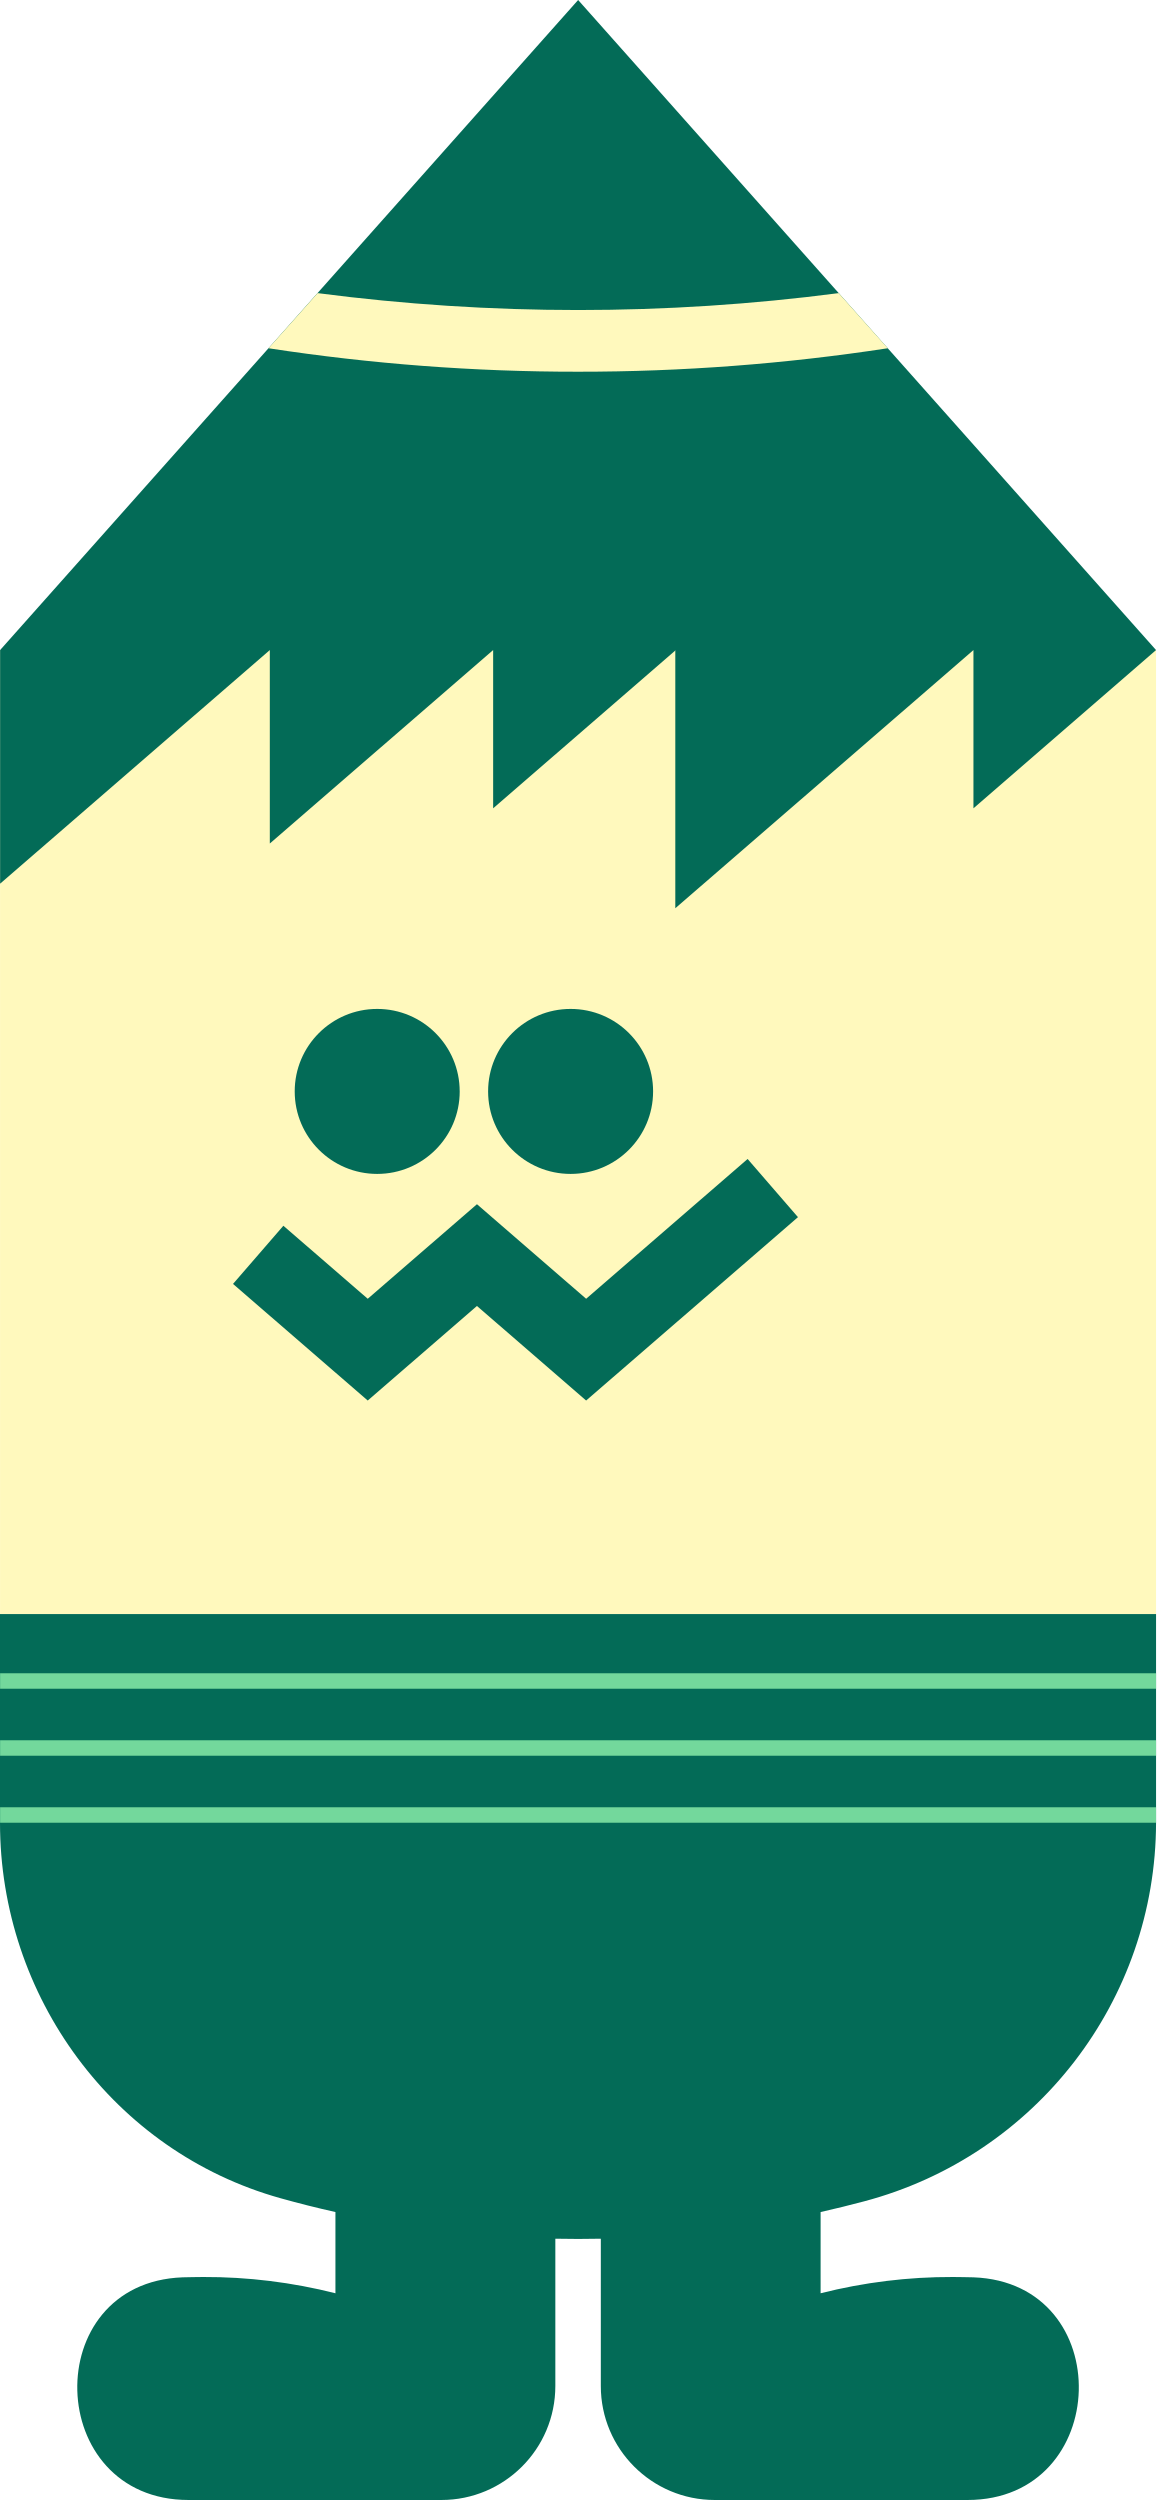
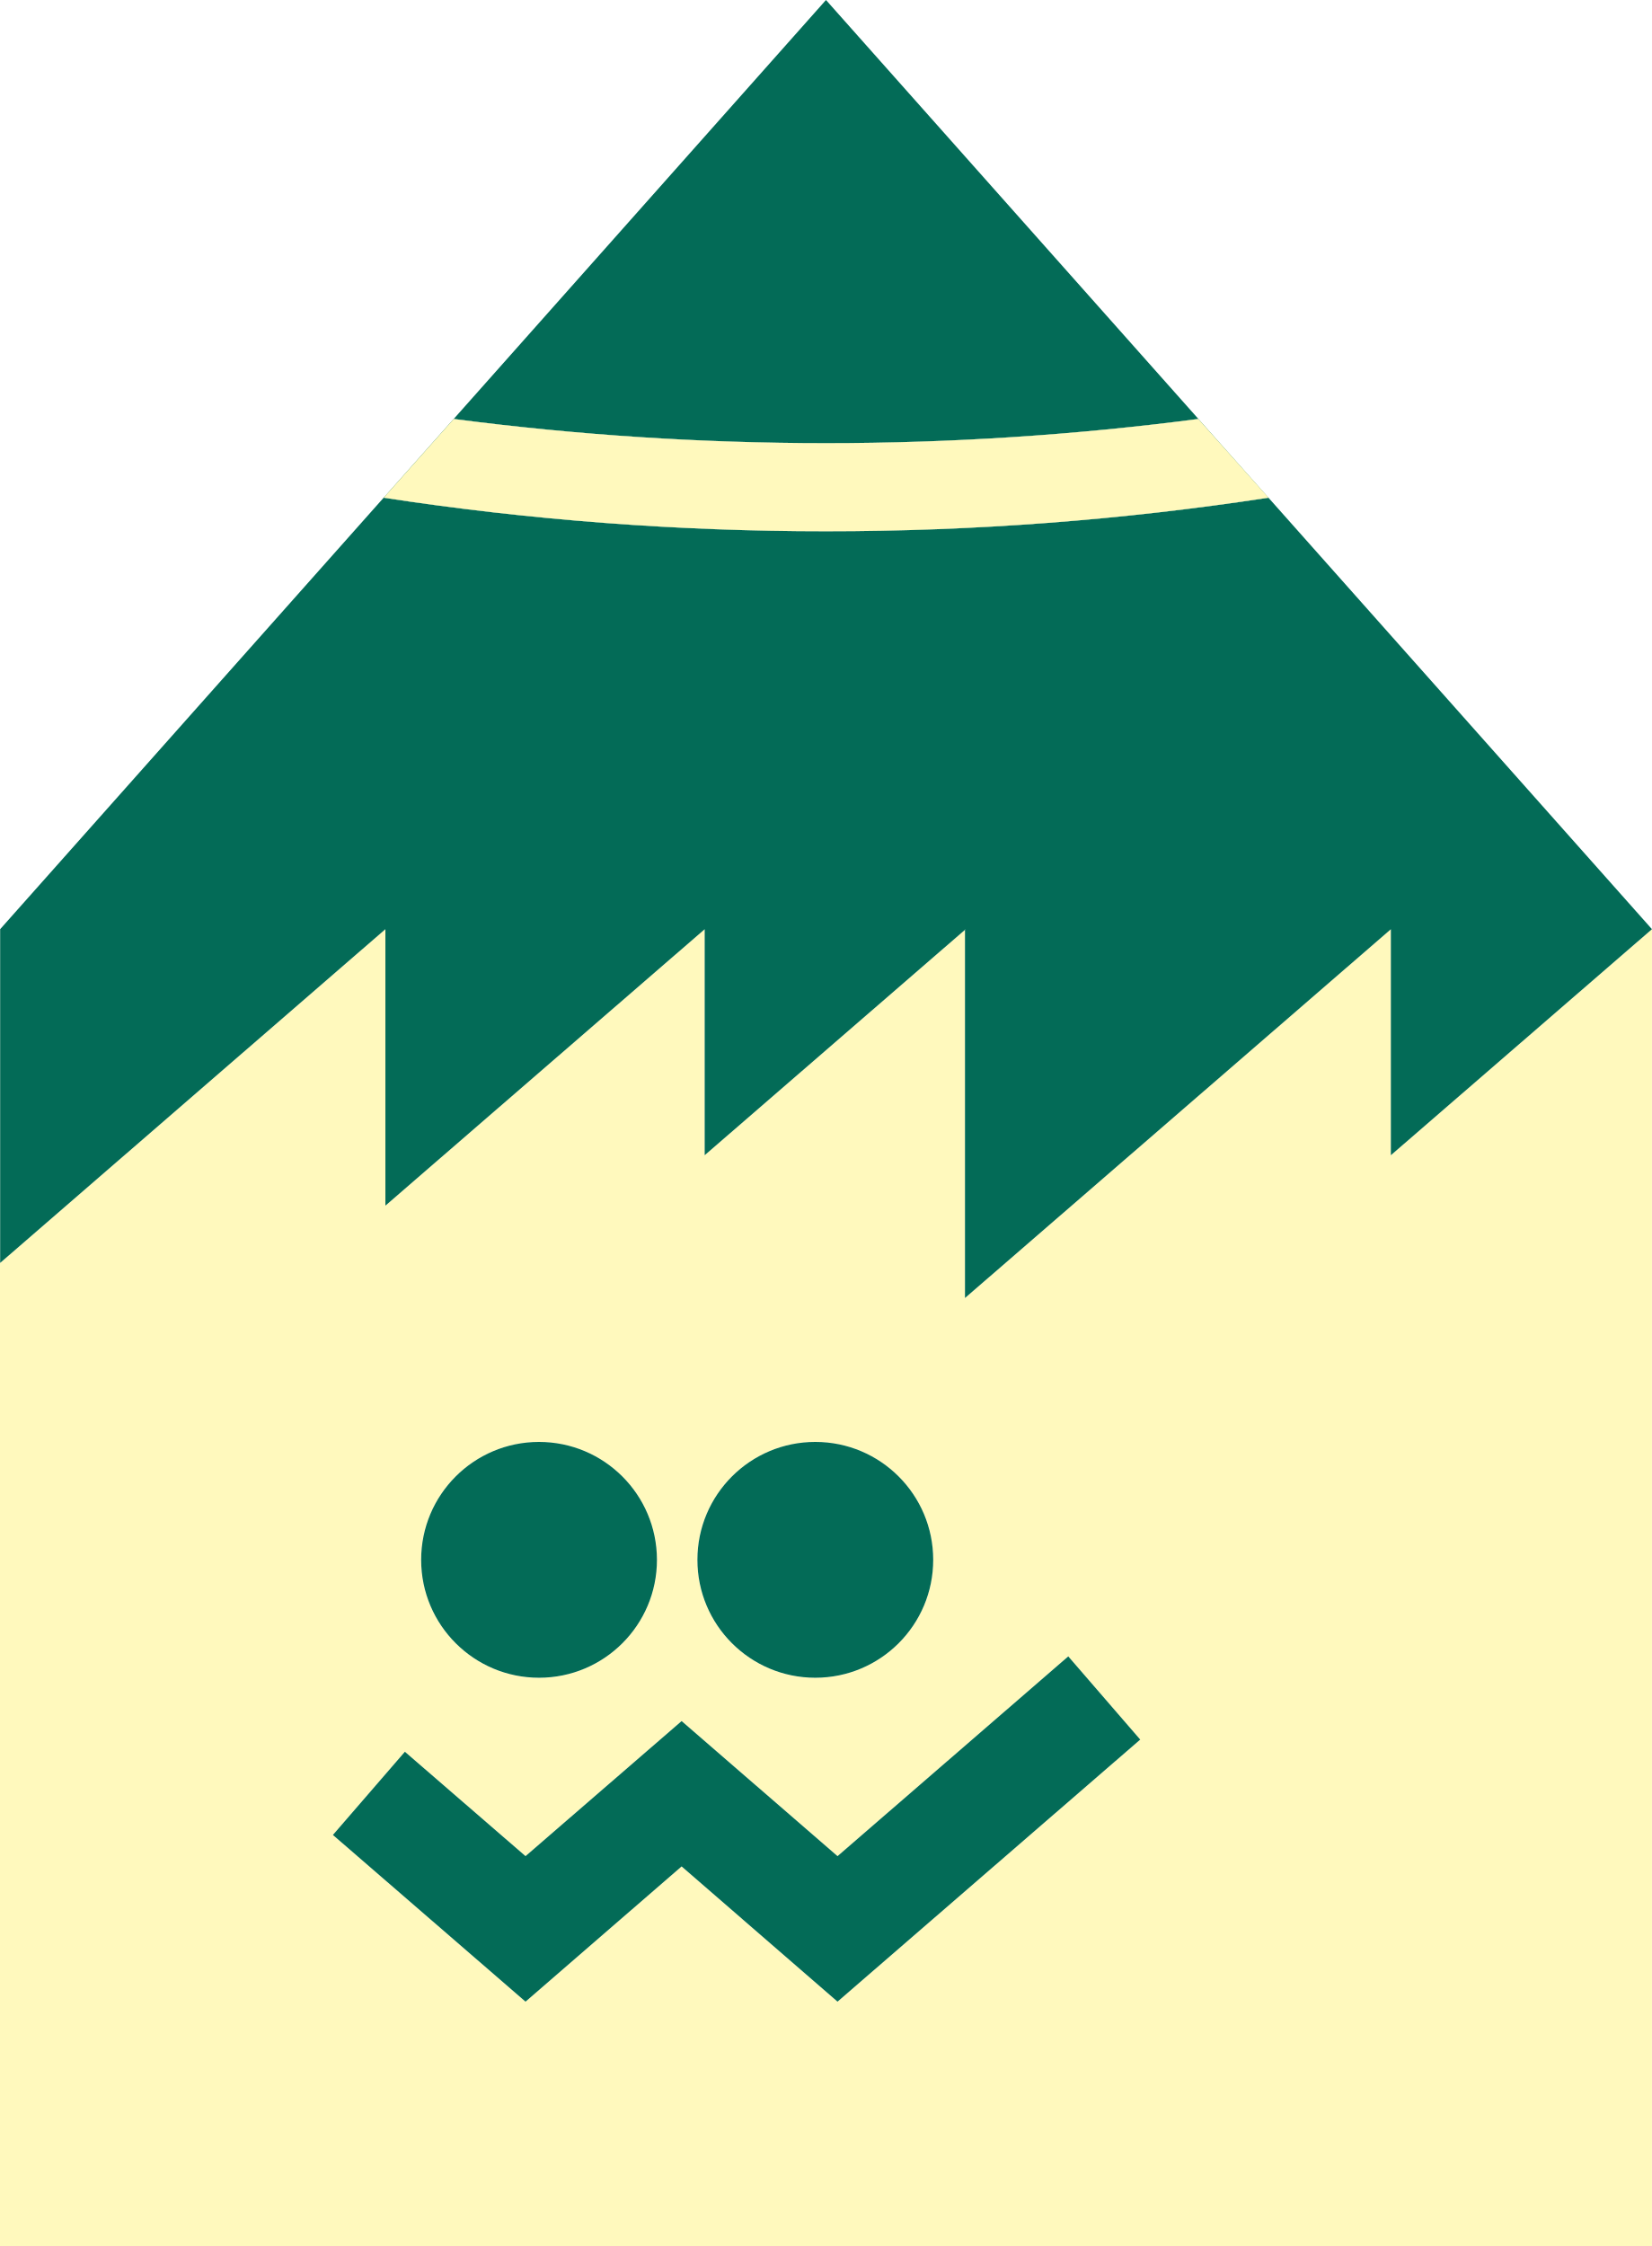
- <svg xmlns="http://www.w3.org/2000/svg" id="그룹_57" data-name="그룹 57" width="240.674" height="520.46" viewBox="0 0 240.674 520.46">
+ <svg xmlns="http://www.w3.org/2000/svg" id="그룹_111" data-name="그룹 111" width="280" height="380.651" viewBox="0 0 280 380.651">
  <defs>
    <clipPath id="clip-path">
-       <rect id="사각형_67" data-name="사각형 67" width="240.672" height="520.46" fill="none" />
+       <rect id="사각형_103" data-name="사각형 103" width="280" height="380.651" fill="none" />
    </clipPath>
  </defs>
-   <rect id="사각형_63" data-name="사각형 63" width="240.665" height="200.685" transform="translate(0.009 135.338)" fill="#fff9bd" />
-   <path id="패스_70" data-name="패스 70" d="M94.567,155.012,71.839,135.327,49.1,155.012,21.056,130.737l10.483-12.11,17.563,15.2,22.738-19.685,22.728,19.685,33.617-29.1,10.483,12.11Z" transform="translate(27.455 136.556)" fill="#036b57" />
-   <path id="패스_71" data-name="패스 71" d="M61.02,58.74v.092l.115-.092Z" transform="translate(79.566 76.594)" fill="#036b57" />
-   <path id="패스_72" data-name="패스 72" d="M61.02,58.74v.092l.115-.092Z" transform="translate(79.566 76.594)" fill="#036b57" />
-   <g id="그룹_55" data-name="그룹 55">
-     <g id="그룹_54" data-name="그룹 54" clip-path="url(#clip-path)">
-       <path id="패스_73" data-name="패스 73" d="M170.837,270.332v16.911a110.718,110.718,0,0,1,27.532-3.387c1.451,0,2.88.046,4.308.069,30.043,1.129,28.8,46.355-1.265,46.355h-52.6a23.726,23.726,0,0,1-23.731-23.731V275.884q-4.731.1-9.469,0V306.55A23.726,23.726,0,0,1,91.881,330.28H39.259c-30.043,0-31.311-45.226-1.244-46.355,1.405-.023,2.857-.069,4.308-.069a110.532,110.532,0,0,1,27.509,3.387V270.332q-5.737-1.279-11.451-2.88C23.615,257.729,0,225.4,0,189.3V145.85H240.672v43.406A81.721,81.721,0,0,1,179.915,268.1c-3.018.806-6.036,1.544-9.078,2.235" transform="translate(0 190.179)" fill="#036b57" />
-       <path id="패스_74" data-name="패스 74" d="M202.642,168.28V135.333l-62.068,53.751V135.425l.115-.092h-.115v.092L102.651,168.28V135.333L56.157,175.606V135.333L.01,183.969V135.333L120.345,0,240.657,135.333Z" transform="translate(0.014)" fill="#036b57" />
-       <path id="패스_75" data-name="패스 75" d="M60.978,108.341A17.174,17.174,0,1,1,43.8,91.167a17.173,17.173,0,0,1,17.174,17.174" transform="translate(34.725 118.876)" fill="#036b57" />
-       <path id="패스_76" data-name="패스 76" d="M78.453,108.341A17.174,17.174,0,1,1,61.28,91.167a17.173,17.173,0,0,1,17.174,17.174" transform="translate(57.511 118.876)" fill="#036b57" />
-       <rect id="사각형_64" data-name="사각형 64" width="240.651" height="3.214" transform="translate(0.021 348.353)" fill="#73d89c" />
-       <rect id="사각형_65" data-name="사각형 65" width="240.651" height="3.214" transform="translate(0.021 362.301)" fill="#73d89c" />
-       <rect id="사각형_66" data-name="사각형 66" width="240.651" height="3.214" transform="translate(0.021 376.247)" fill="#73d89c" />
-       <path id="패스_77" data-name="패스 77" d="M153.192,37.963A424.805,424.805,0,0,1,88.709,42.85a424.062,424.062,0,0,1-64.448-4.887L34.484,26.487a419.716,419.716,0,0,0,108.486,0Z" transform="translate(31.635 34.537)" fill="#fff9bd" />
+   <path id="패스_111" data-name="패스 111" d="M61.021,58.75v.109l.133-.109Z" transform="translate(102.542 98.726)" fill="#fff9bd" />
+   <g id="그룹_110" data-name="그룹 110">
+     <g id="그룹_109" data-name="그룹 109" clip-path="url(#clip-path)">
+       <path id="패스_112" data-name="패스 112" d="M235.746,97.054V58.75l-72.182,62.508v-62.4l-44.123,38.2V58.75L65.323,105.6V58.75L.027,115.307V58.75H0V281.924H280V58.75Zm-97.539,48.6a19.983,19.983,0,1,1-20,19.969,19.984,19.984,0,0,1,20-19.969m-46.857,0A19.983,19.983,0,1,1,71.38,165.62,19.991,19.991,0,0,1,91.35,145.65m50.607,94.861-26.429-22.918L89.074,240.511,56.424,212.259l12.2-14.1,20.455,17.691,26.453-22.891,26.429,22.891L181.065,182l12.2,14.1Z" transform="translate(0 98.727)" fill="#fff9bd" />
+       <path id="패스_113" data-name="패스 113" d="M157.888,118.829l-51.307,44.415L80.155,140.326,53.7,163.244,21.051,134.992l12.2-14.1L53.7,138.584l26.456-22.891,26.427,22.891,39.108-33.854Z" transform="translate(35.375 175.994)" fill="#036b57" />
+       <path id="패스_114" data-name="패스 114" d="M61.154,58.75l-.134.107V58.75Z" transform="translate(102.542 98.727)" fill="#036b57" />
+       <path id="패스_115" data-name="패스 115" d="M61.154,58.75l-.134.107V58.75Z" transform="translate(102.542 98.727)" fill="#036b57" />
+       <path id="패스_116" data-name="패스 116" d="M235.729,142.9v-38.3L163.544,167.1V104.7l.134-.107h-.134v.107l-44.12,38.2v-38.3L65.306,151.447V104.593L.01,161.15V104.593l65-73.123a494.313,494.313,0,0,0,74.972,5.683,495.187,495.187,0,0,0,75-5.683l65,73.123Z" transform="translate(0.017 52.884)" fill="#036b57" />
+       <path id="패스_117" data-name="패스 117" d="M154.913,71.005a487.656,487.656,0,0,1-126.223,0L91.788,0Z" transform="translate(48.212)" fill="#036b57" />
+       <path id="패스_118" data-name="패스 118" d="M174.231,39.839a495.178,495.178,0,0,1-75,5.683A494.321,494.321,0,0,1,24.26,39.839L36.134,26.49a487.655,487.655,0,0,0,126.222,0l.161.188Z" transform="translate(40.768 44.515)" fill="#036b57" />
+       <path id="패스_119" data-name="패스 119" d="M66.6,111.139a19.983,19.983,0,1,1-20-19.969,20,20,0,0,1,20,19.969" transform="translate(44.75 153.207)" fill="#036b57" />
+       <path id="패스_120" data-name="패스 120" d="M84.066,111.139A19.983,19.983,0,1,1,64.1,91.17a19.99,19.99,0,0,1,19.967,19.969" transform="translate(74.108 153.207)" fill="#036b57" />
+       <path id="패스_121" data-name="패스 121" d="M174.256,39.839h-.027a495.152,495.152,0,0,1-75,5.683,494.286,494.286,0,0,1-74.972-5.683L36.135,26.49a487.655,487.655,0,0,0,126.222,0l.158.188Z" transform="translate(40.769 44.515)" fill="#fff9bd" />
    </g>
  </g>
</svg>
